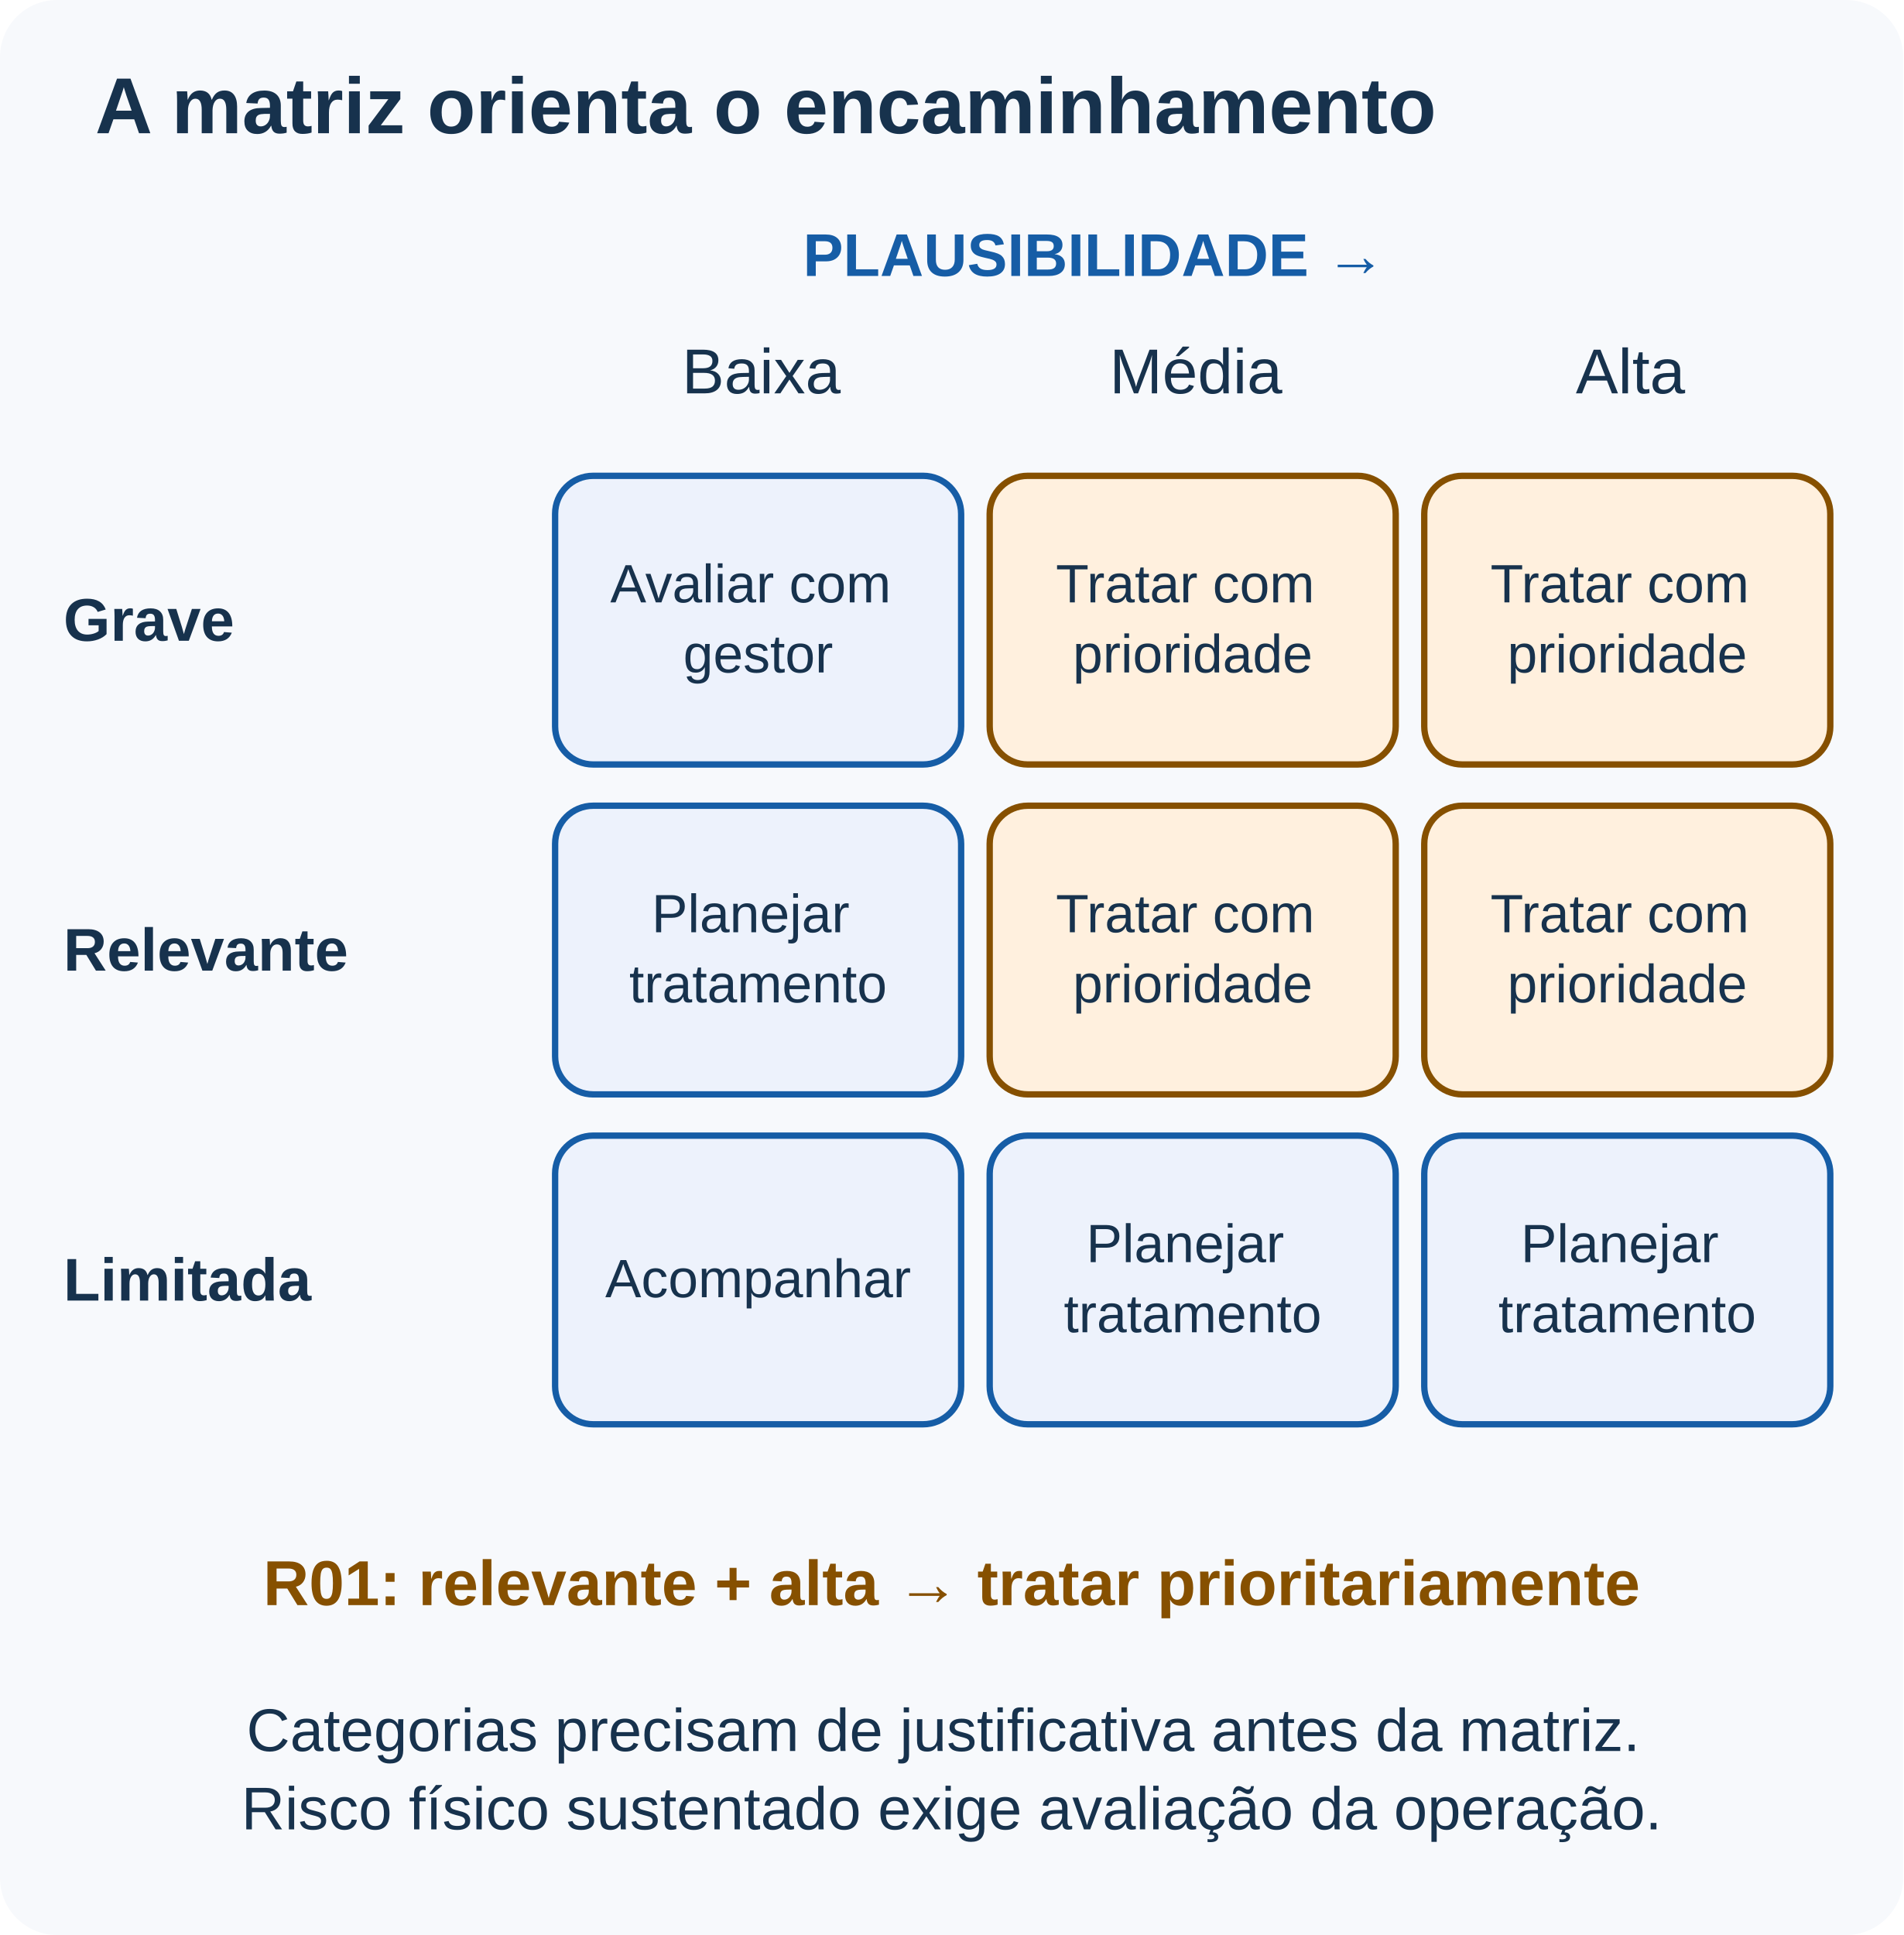
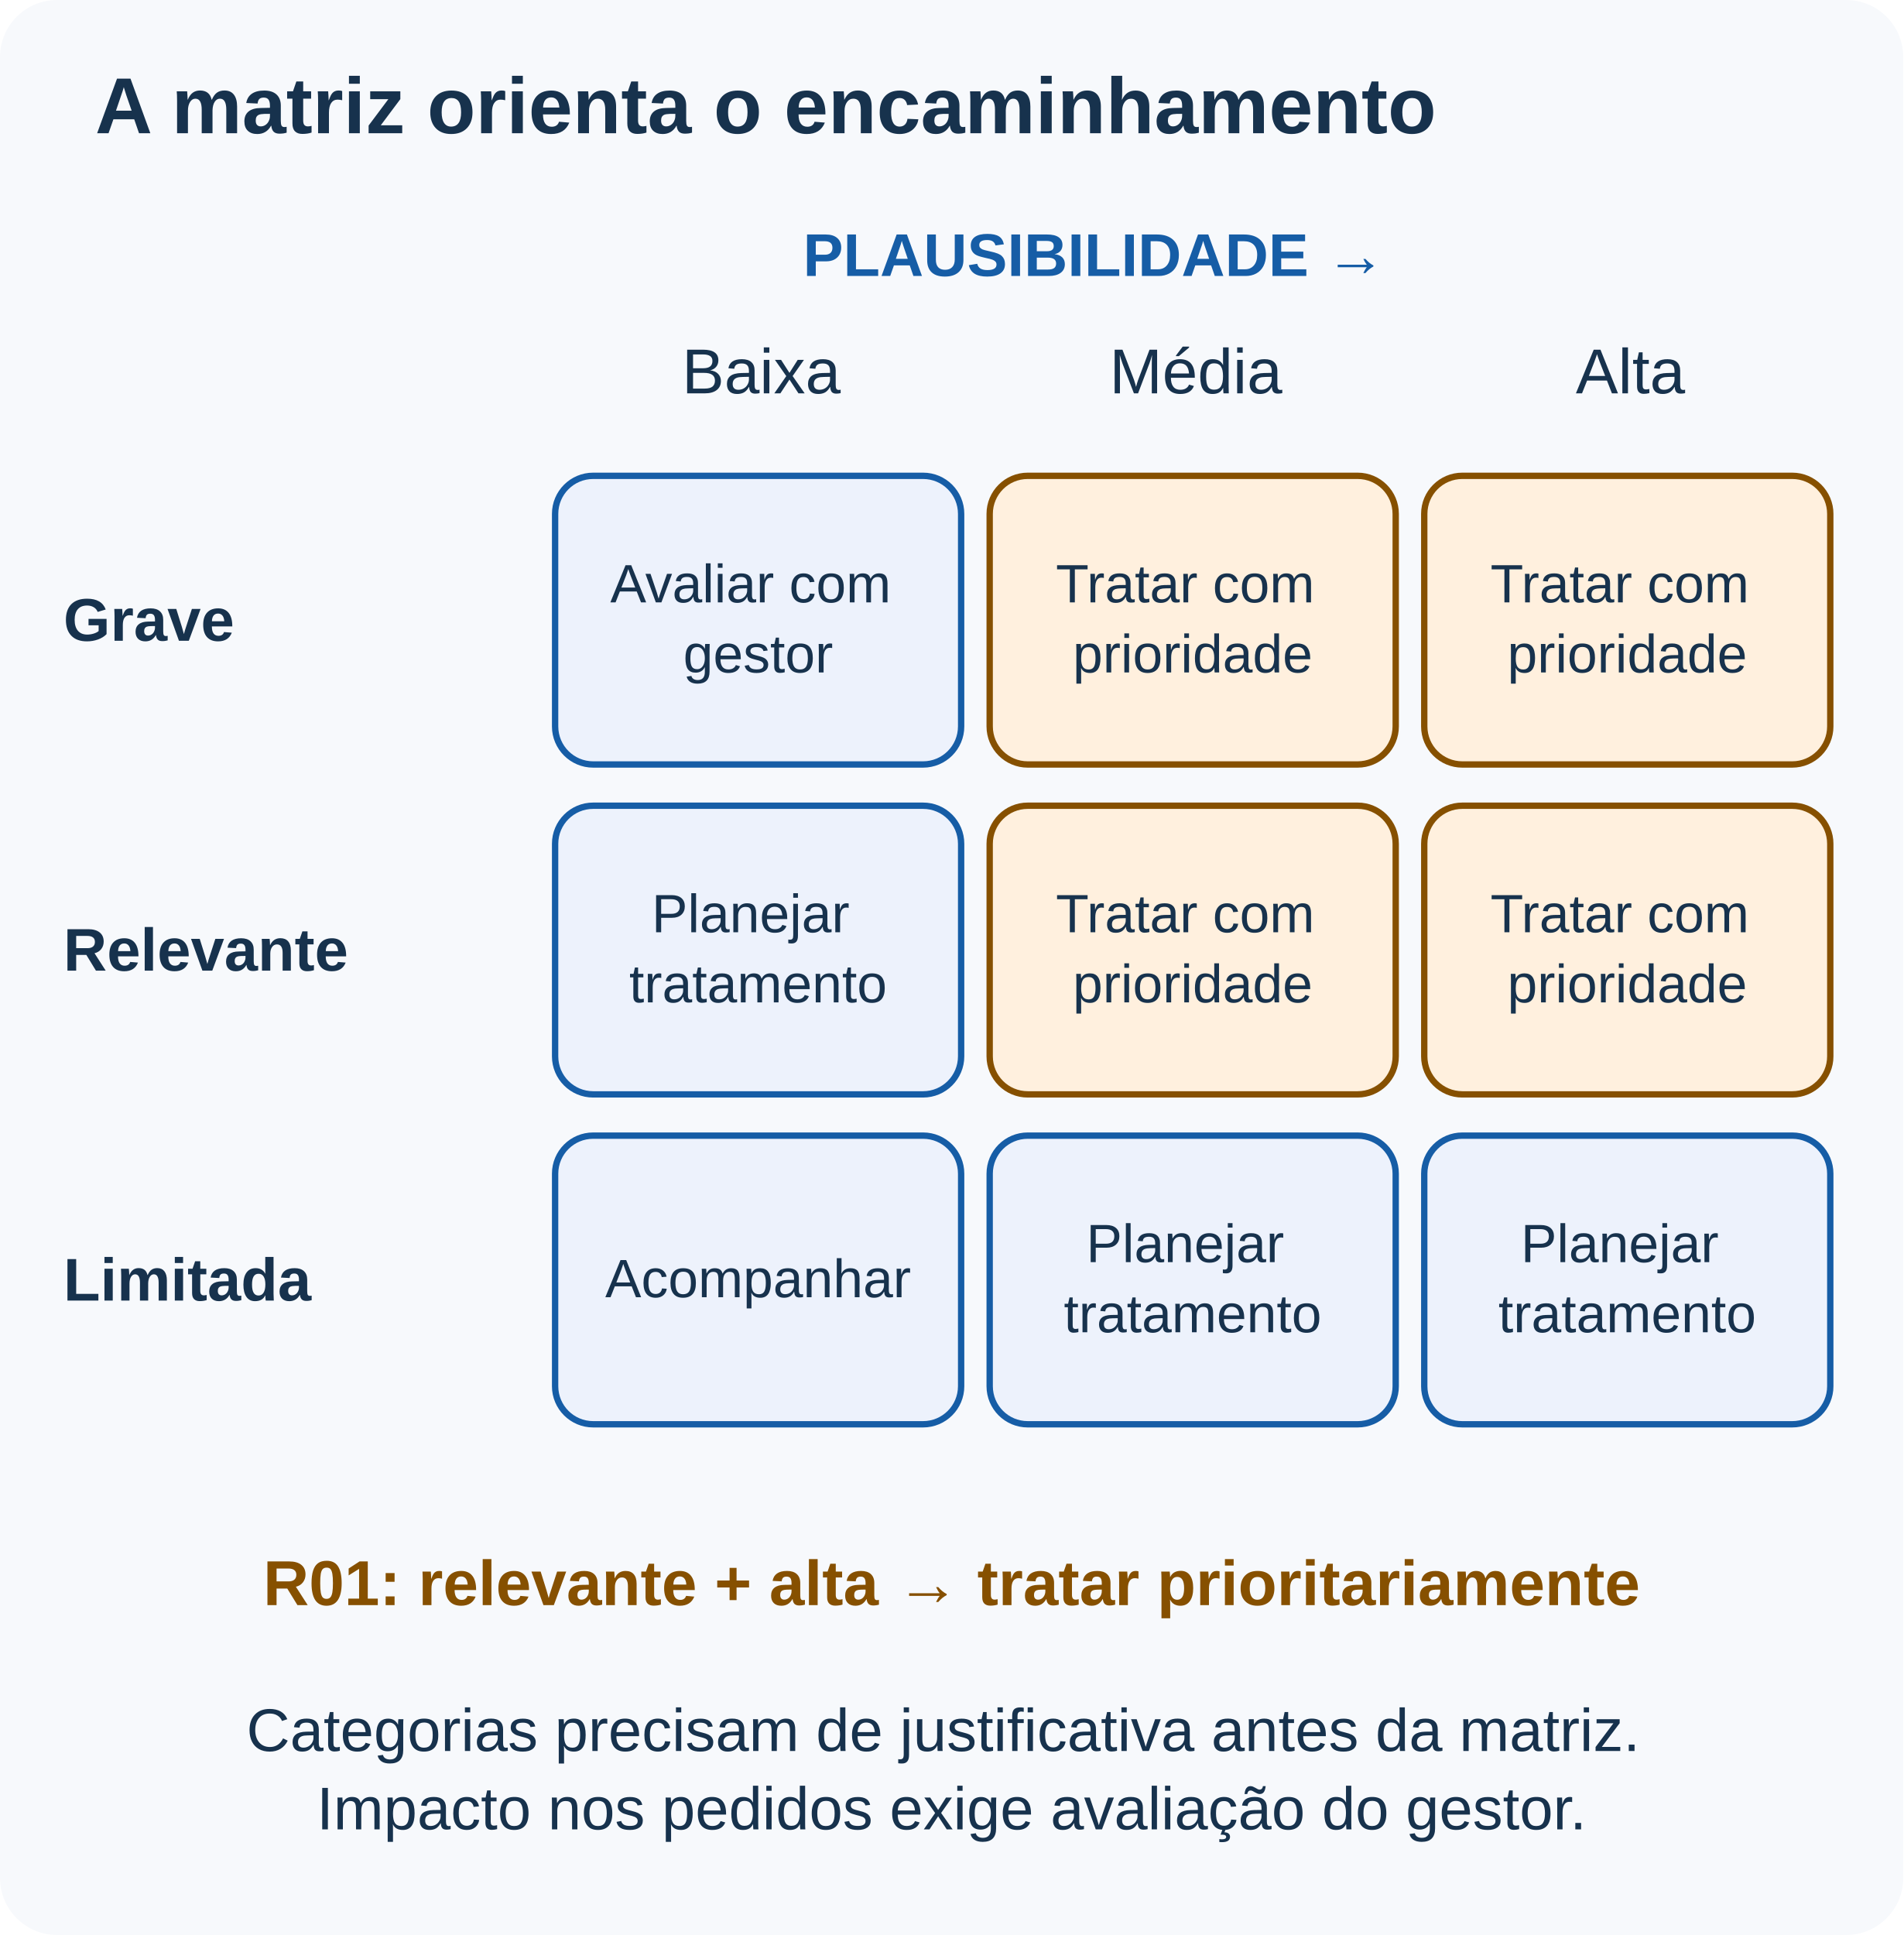
<svg xmlns="http://www.w3.org/2000/svg" viewBox="0 0 600 610" role="img" aria-labelledby="title desc">
  <defs>
    <marker id="arrow" markerWidth="9" markerHeight="9" refX="7" refY="4" orient="auto">
      <path d="M0 0 L8 4 L0 8" fill="none" stroke="#42566b" stroke-width="1.5" />
    </marker>
  </defs>
  <rect width="600" height="610" rx="18" fill="#f7f9fc" />
  <g font-family="Arial, sans-serif">
    <text x="30" y="42" fill="#17324d" font-size="25" font-weight="700" text-anchor="start">
      <tspan x="30" dy="0">A matriz orienta o encaminhamento</tspan>
    </text>
    <text x="345" y="87" fill="#165da6" font-size="19" font-weight="700" text-anchor="middle">
      <tspan x="345" dy="0">PLAUSIBILIDADE →</tspan>
    </text>
    <text x="240" y="124" fill="#17324d" font-size="20" font-weight="400" text-anchor="middle">
      <tspan x="240" dy="0">Baixa</tspan>
    </text>
    <text x="377" y="124" fill="#17324d" font-size="20" font-weight="400" text-anchor="middle">
      <tspan x="377" dy="0">Média</tspan>
    </text>
    <text x="514" y="124" fill="#17324d" font-size="20" font-weight="400" text-anchor="middle">
      <tspan x="514" dy="0">Alta</tspan>
    </text>
    <text x="20" y="202" fill="#17324d" font-size="19" font-weight="700" text-anchor="start">
      <tspan x="20" dy="0">Grave</tspan>
    </text>
    <rect x="175" y="150" width="128" height="91" rx="12" fill="#edf2fc" stroke="#165da6" stroke-width="2" />
    <text x="239.0" y="189.89" fill="#17324d" font-size="17" font-weight="400" text-anchor="middle">
      <tspan x="239.0" dy="0">Avaliar com</tspan>
      <tspan x="239.0" dy="22.1">gestor</tspan>
    </text>
    <rect x="312" y="150" width="128" height="91" rx="12" fill="#fff0de" stroke="#865000" stroke-width="2" />
    <text x="376.0" y="189.89" fill="#17324d" font-size="17" font-weight="400" text-anchor="middle">
      <tspan x="376.0" dy="0">Tratar com</tspan>
      <tspan x="376.0" dy="22.1">prioridade</tspan>
    </text>
    <rect x="449" y="150" width="128" height="91" rx="12" fill="#fff0de" stroke="#865000" stroke-width="2" />
    <text x="513.0" y="189.89" fill="#17324d" font-size="17" font-weight="400" text-anchor="middle">
      <tspan x="513.0" dy="0">Tratar com</tspan>
      <tspan x="513.0" dy="22.1">prioridade</tspan>
    </text>
    <text x="20" y="306" fill="#17324d" font-size="19" font-weight="700" text-anchor="start">
      <tspan x="20" dy="0">Relevante</tspan>
    </text>
    <rect x="175" y="254" width="128" height="91" rx="12" fill="#edf2fc" stroke="#165da6" stroke-width="2" />
    <text x="239.0" y="293.89" fill="#17324d" font-size="17" font-weight="400" text-anchor="middle">
      <tspan x="239.0" dy="0">Planejar</tspan>
      <tspan x="239.0" dy="22.1">tratamento</tspan>
    </text>
    <rect x="312" y="254" width="128" height="91" rx="12" fill="#fff0de" stroke="#865000" stroke-width="2" />
    <text x="376.0" y="293.89" fill="#17324d" font-size="17" font-weight="400" text-anchor="middle">
      <tspan x="376.0" dy="0">Tratar com</tspan>
      <tspan x="376.0" dy="22.1">prioridade</tspan>
    </text>
    <rect x="449" y="254" width="128" height="91" rx="12" fill="#fff0de" stroke="#865000" stroke-width="2" />
    <text x="513.0" y="293.89" fill="#17324d" font-size="17" font-weight="400" text-anchor="middle">
      <tspan x="513.0" dy="0">Tratar com</tspan>
      <tspan x="513.0" dy="22.1">prioridade</tspan>
    </text>
    <text x="20" y="410" fill="#17324d" font-size="19" font-weight="700" text-anchor="start">
      <tspan x="20" dy="0">Limitada</tspan>
    </text>
    <rect x="175" y="358" width="128" height="91" rx="12" fill="#edf2fc" stroke="#165da6" stroke-width="2" />
    <text x="239.0" y="408.94" fill="#17324d" font-size="17" font-weight="400" text-anchor="middle">
      <tspan x="239.0" dy="0">Acompanhar</tspan>
    </text>
    <rect x="312" y="358" width="128" height="91" rx="12" fill="#edf2fc" stroke="#165da6" stroke-width="2" />
    <text x="376.0" y="397.89" fill="#17324d" font-size="17" font-weight="400" text-anchor="middle">
      <tspan x="376.0" dy="0">Planejar</tspan>
      <tspan x="376.0" dy="22.1">tratamento</tspan>
    </text>
    <rect x="449" y="358" width="128" height="91" rx="12" fill="#edf2fc" stroke="#165da6" stroke-width="2" />
    <text x="513.0" y="397.89" fill="#17324d" font-size="17" font-weight="400" text-anchor="middle">
      <tspan x="513.0" dy="0">Planejar</tspan>
      <tspan x="513.0" dy="22.1">tratamento</tspan>
    </text>
    <text x="300" y="506" fill="#865000" font-size="20" font-weight="700" text-anchor="middle">
      <tspan x="300" dy="0">R01: relevante + alta → tratar prioritariamente</tspan>
    </text>
    <text x="300" y="552" fill="#17324d" font-size="19" font-weight="400" text-anchor="middle">
      <tspan x="300" dy="0">Categorias precisam de justificativa antes da matriz.</tspan>
-       <tspan x="300" dy="24.7">Risco físico sustentado exige avaliação da operação.</tspan>
+       <tspan x="300" dy="24.7">Impacto nos pedidos exige avaliação do gestor.</tspan>
    </text>
  </g>
</svg>
